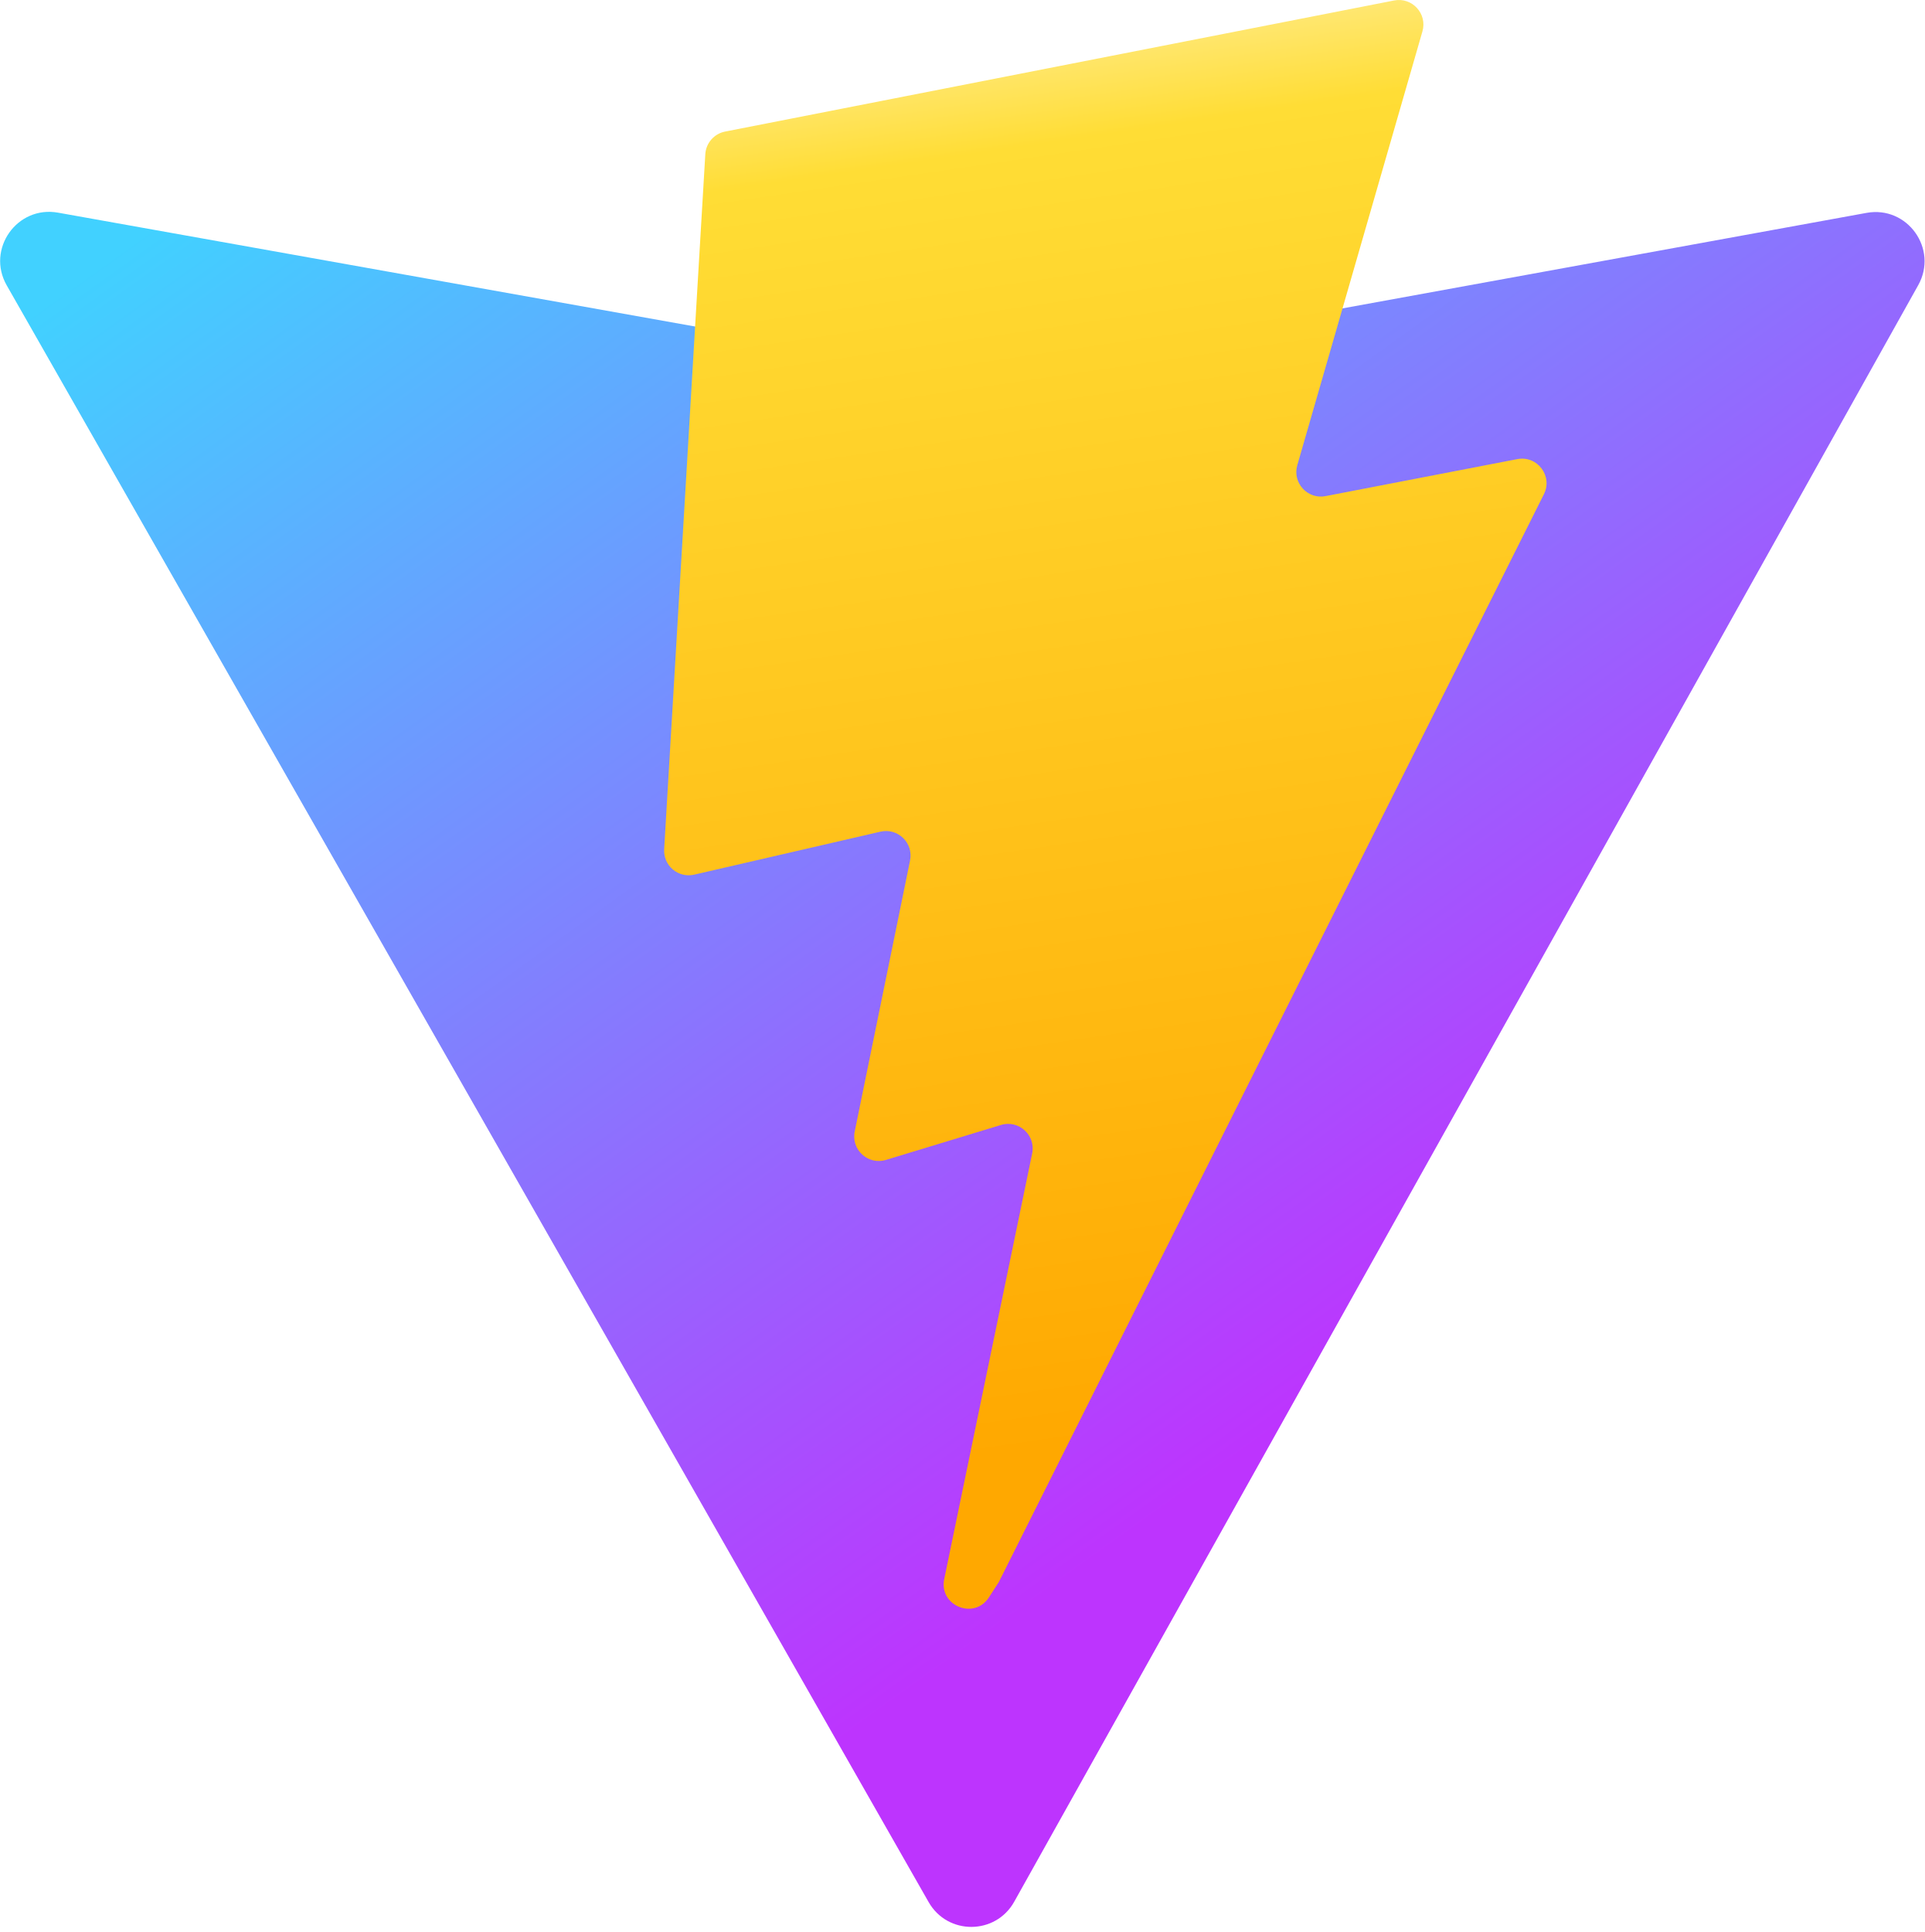
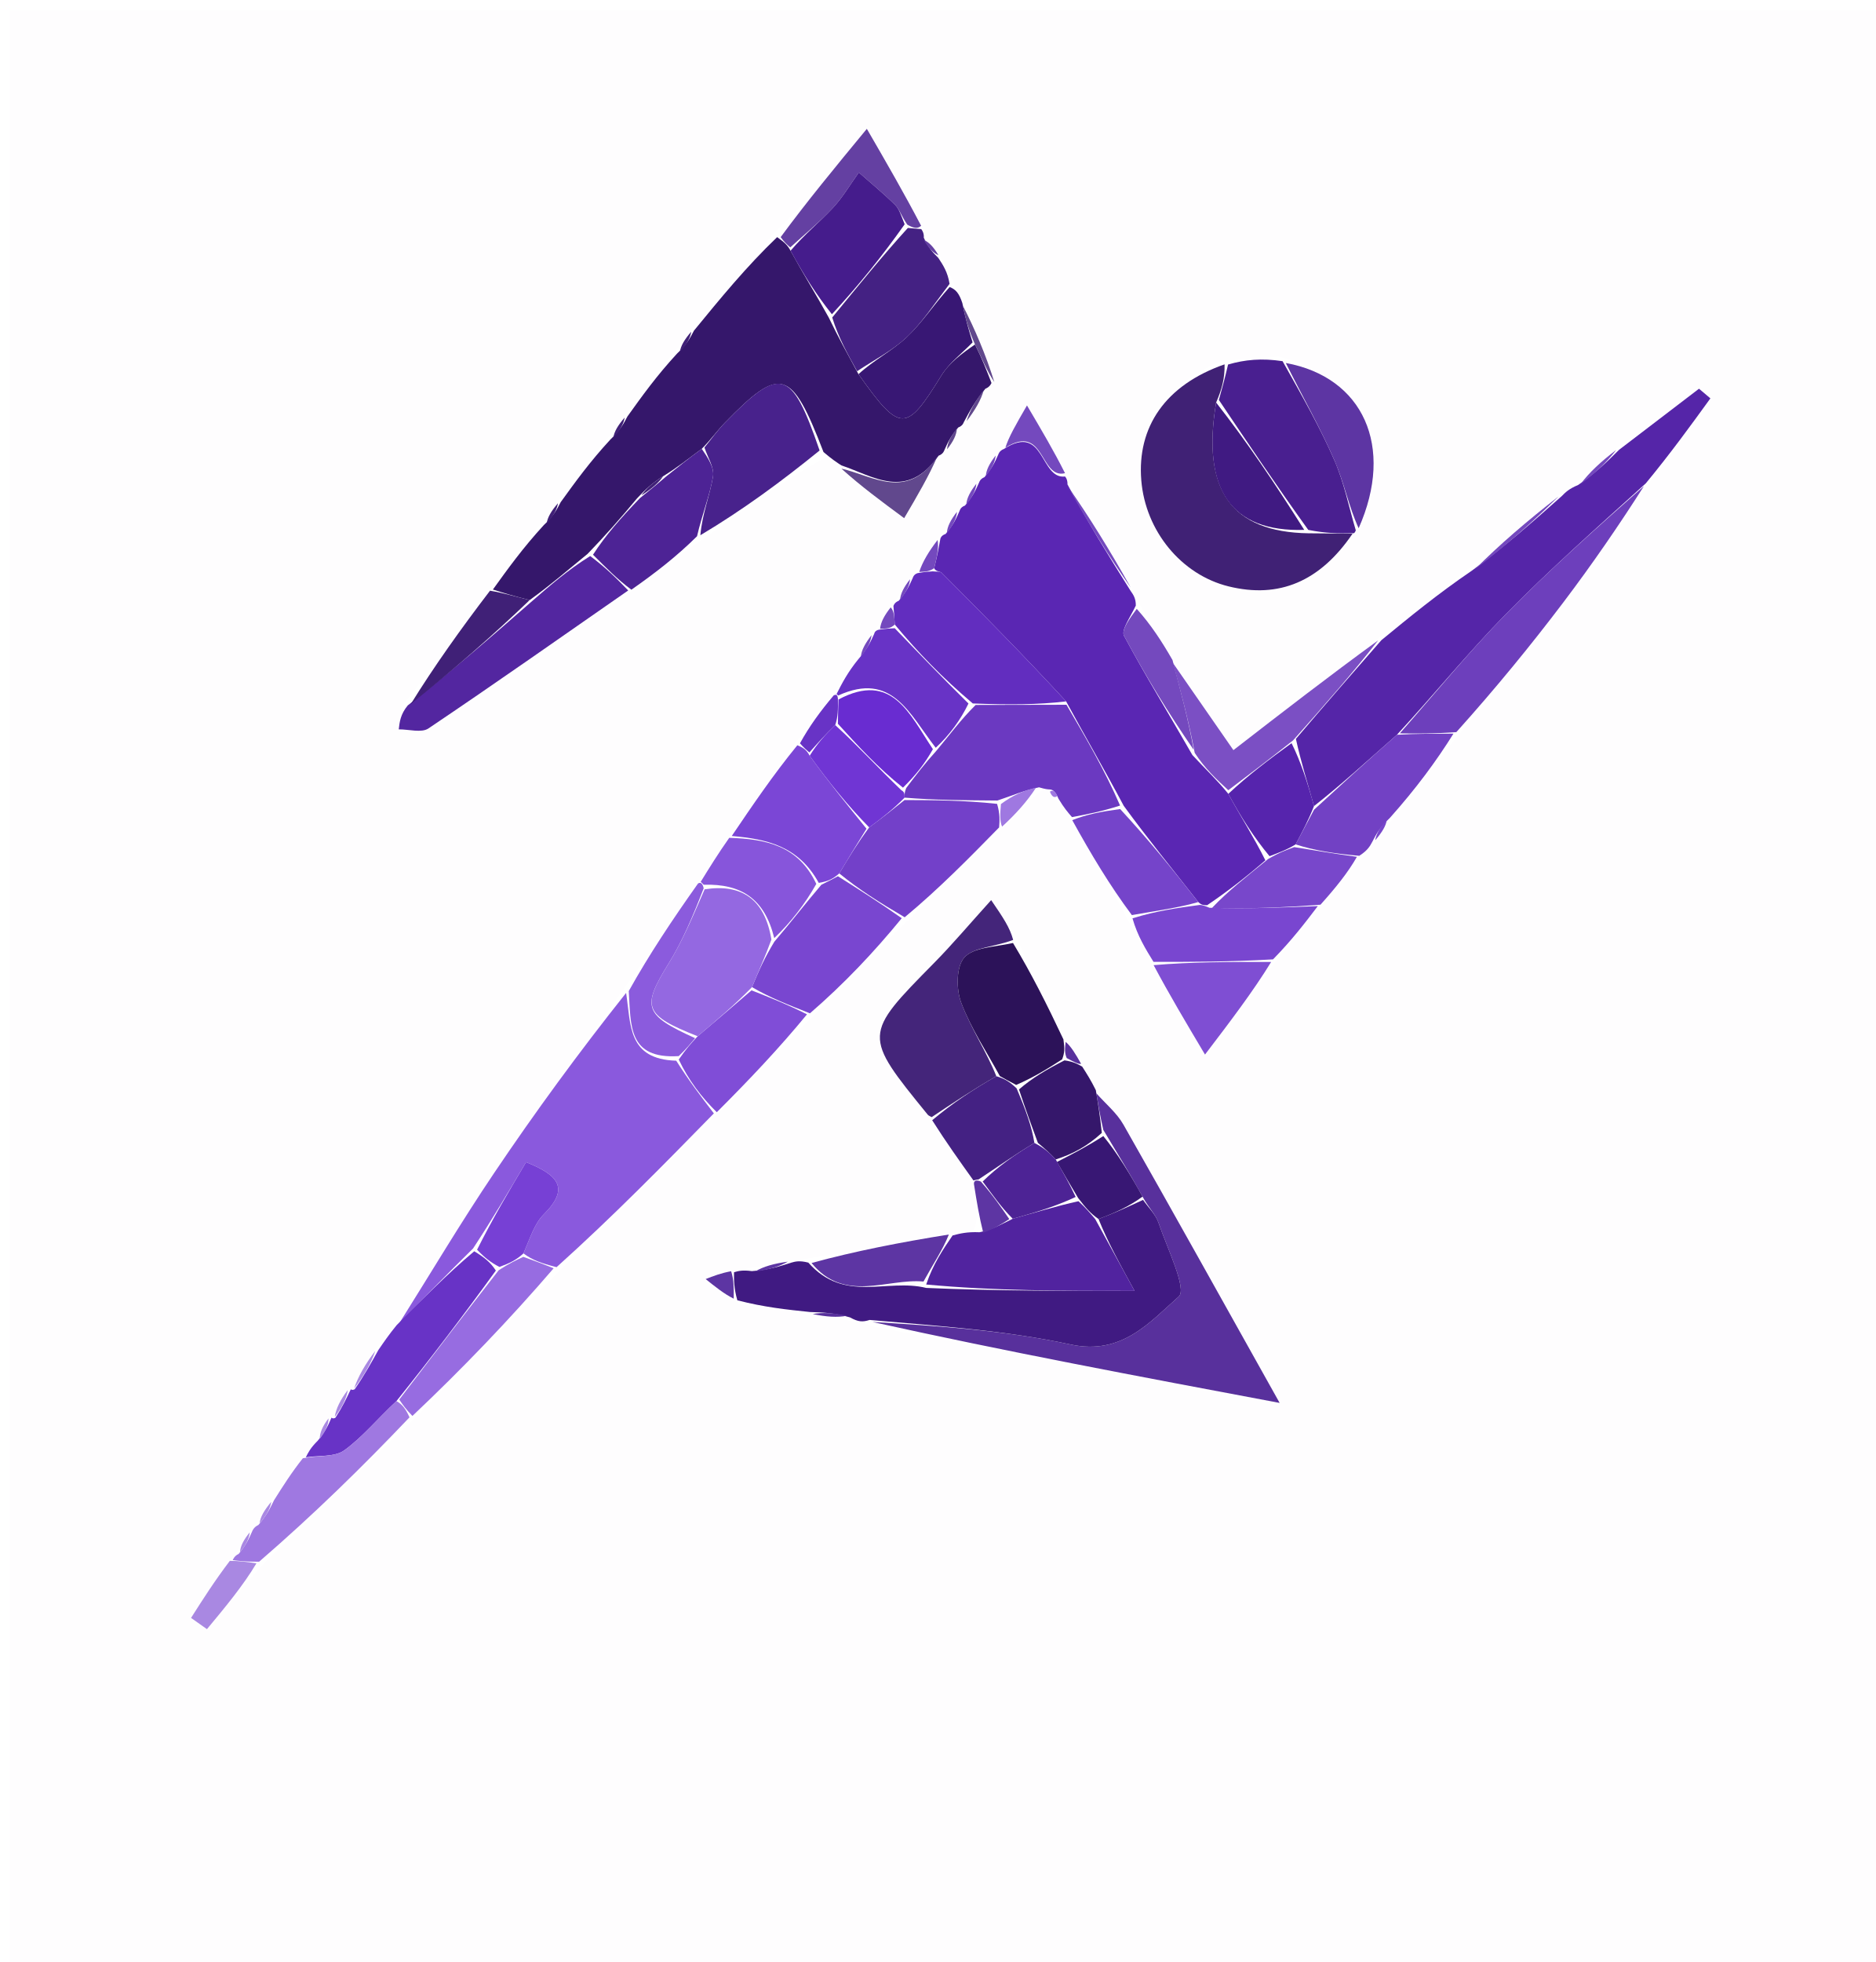
- <svg xmlns="http://www.w3.org/2000/svg" aria-hidden="true" role="img" class="iconify iconify--logos" width="31.88" height="32" preserveAspectRatio="xMidYMid meet" viewBox="0 0 256 257">
-   <defs>
-     <linearGradient id="IconifyId1813088fe1fbc01fb466" x1="-.828%" x2="57.636%" y1="7.652%" y2="78.411%">
-       <stop offset="0%" stop-color="#41D1FF" />
-       <stop offset="100%" stop-color="#BD34FE" />
-     </linearGradient>
-     <linearGradient id="IconifyId1813088fe1fbc01fb467" x1="43.376%" x2="50.316%" y1="2.242%" y2="89.03%">
-       <stop offset="0%" stop-color="#FFEA83" />
-       <stop offset="8.333%" stop-color="#FFDD35" />
-       <stop offset="100%" stop-color="#FFA800" />
-     </linearGradient>
-   </defs>
-   <path fill="url(#IconifyId1813088fe1fbc01fb466)" d="M255.153 37.938L134.897 252.976c-2.483 4.44-8.862 4.466-11.382.048L.875 37.958c-2.746-4.814 1.371-10.646 6.827-9.67l120.385 21.517a6.537 6.537 0 0 0 2.322-.004l117.867-21.483c5.438-.991 9.574 4.796 6.877 9.62Z" />
-   <path fill="url(#IconifyId1813088fe1fbc01fb467)" d="M185.432.063L96.44 17.501a3.268 3.268 0 0 0-2.634 3.014l-5.474 92.456a3.268 3.268 0 0 0 3.997 3.378l24.777-5.718c2.318-.535 4.413 1.507 3.936 3.838l-7.361 36.047c-.495 2.426 1.782 4.5 4.151 3.78l15.304-4.649c2.372-.72 4.652 1.36 4.15 3.788l-11.698 56.621c-.732 3.542 3.979 5.473 5.943 2.437l1.313-2.028l72.516-144.72c1.215-2.423-.88-5.186-3.54-4.672l-25.505 4.922c-2.396.462-4.435-1.77-3.759-4.114l16.646-57.705c.677-2.35-1.37-4.583-3.769-4.113Z" />
+ <svg xmlns="http://www.w3.org/2000/svg" version="1.1" id="Layer_1" x="0px" y="0px" width="100%" viewBox="0 0 197 206" enable-background="new 0 0 197 206" xml:space="preserve">
+   <path fill="#FEFDFE" opacity="1" stroke="none" d=" M108,207   C72.022,207 36.544,207 1.033,207   C1.033,138.398 1.033,69.796 1.033,1.097   C66.561,1.097 132.122,1.097 197.842,1.097   C197.842,69.666 197.842,138.333 197.842,207   C168.13,207 138.315,207 108,207  M34.187,149.003   C33.88,149.724 33.574,150.446 32.847,151.534   C32.603,152.026 32.36,152.519 31.496,153.204   C30.59,154.644 29.683,156.083 28.199,157.834   C27.765,158.551 27.331,159.267 26.628,160.344   C26.628,160.344 26.489,160.771 25.963,161.002   C25.603,161.66 25.242,162.318 24.595,163.355   C24.595,163.355 24.441,163.805 23.835,163.955   C22.578,165.927 21.321,167.899 20.064,169.871   C20.621,170.264 21.177,170.658 21.734,171.052   C23.633,168.771 25.532,166.49 27.986,163.88   C33.002,158.967 38.017,154.053 43.641,148.844   C48.591,143.679 53.541,138.513 59.103,133.11   C64.392,127.707 69.681,122.304 75.582,116.656   C78.695,113.367 81.809,110.079 85.538,106.579   C88.655,103.284 91.771,99.989 95.501,96.498   C98.643,93.291 101.785,90.084 105.549,86.711   C106.693,85.448 107.838,84.185 109.604,82.86   C109.812,82.869 110.021,82.878 110.295,83.361   C110.476,83.67 110.745,83.814 111.343,84.378   C111.756,84.85 112.169,85.321 112.633,86.428   C114.588,89.698 116.542,92.967 118.625,96.917   C119.464,98.275 120.303,99.633 121.166,101.68   C122.828,104.473 124.491,107.265 126.55,110.724   C129.265,107.159 131.611,104.078 134.348,100.457   C135.699,98.682 137.049,96.907 138.959,94.843   C140.271,93.216 141.583,91.589 143.392,89.75   C143.639,89.287 143.886,88.823 144.714,88.095   C145.142,87.396 145.569,86.697 146.587,85.691   C148.721,82.793 150.855,79.894 153.59,76.682   C157.123,72.216 160.728,67.805 164.167,63.267   C167.209,59.252 170.064,55.097 173.384,50.44   C175.465,47.569 177.546,44.697 179.627,41.826   C179.228,41.489 178.829,41.151 178.43,40.814   C175.637,42.947 172.844,45.081 169.406,47.279   C168.146,48.449 166.886,49.619 165.122,50.956   C164.759,51.328 164.396,51.7 163.354,52.155   C160.405,54.676 157.457,57.196 153.899,59.959   C150.957,62.379 148.014,64.799 144.396,67.255   C139.556,71.002 134.715,74.749 129.533,78.76   C127.267,75.493 125.225,72.552 123.091,68.987   C121.983,67.292 120.875,65.597 119.569,63.214   C119.293,62.826 119.018,62.437 118.765,61.348   C116.568,57.788 114.372,54.227 112.127,50.292   C112.127,50.292 111.853,50.031 111.848,49.334   C110.665,47.33 109.482,45.327 107.854,42.569   C106.644,44.658 105.951,45.855 104.946,47.316   C104.946,47.316 104.847,47.711 104.281,47.95   C103.924,48.648 103.568,49.345 102.912,50.288   C102.912,50.288 102.823,50.665 102.252,50.915   C101.884,51.62 101.517,52.326 100.864,53.252   C100.864,53.252 100.791,53.604 100.214,53.867   C99.842,54.585 99.47,55.303 98.824,56.222   C98.824,56.222 98.761,56.557 98.173,56.832   C97.533,57.904 96.893,58.976 95.941,60.297   C95.941,60.297 95.856,60.687 95.294,60.94   C94.931,61.637 94.567,62.334 93.904,63.263   C93.904,63.263 93.828,63.635 93.26,63.9   C92.879,64.607 92.498,65.314 91.847,66.21   C91.847,66.21 91.814,66.537 91.244,66.836   C90.851,67.561 90.458,68.286 89.586,69.465   C89.009,70.6 88.433,71.734 87.259,73.15   C86.13,74.701 85.001,76.251 83.327,78.205   C81.168,81.395 79.008,84.584 76.32,88.161   C75.41,89.635 74.5,91.109 73.031,92.935   C70.603,96.577 68.174,100.219 65.194,104.245   C60.747,110.546 56.195,116.777 51.886,123.172   C48.408,128.333 45.225,133.693 41.414,139.291   C40.854,140.111 40.294,140.932 39.086,141.932   C38.341,143.243 37.596,144.554 36.985,146.006   C36.985,146.006 36.843,145.869 36.206,146.025   C35.746,146.962 35.285,147.899 34.973,149.006   C34.973,149.006 34.812,148.847 34.187,149.003  M113.429,111.417   C112.948,110.637 112.467,109.857 111.515,108.559   C109.916,105.388 108.318,102.216 106.754,98.4   C106.052,97.374 105.35,96.347 104.092,94.507   C101.835,97.003 100.044,99.131 98.098,101.106   C90.634,108.68 90.614,108.662 97.43,117.035   C97.528,117.155 97.707,117.208 97.946,117.949   C99.375,119.947 100.803,121.944 102.341,124.734   C102.586,126.225 102.83,127.716 102.293,129.127   C101.542,129.324 100.791,129.52 99.26,129.518   C94.53,130.439 89.799,131.361 84.386,132.202   C83.949,132.327 83.513,132.452 82.398,132.359   C81.295,132.665 80.191,132.97 78.402,133.199   C77.963,133.325 77.525,133.452 76.485,133.364   C75.693,133.674 74.901,133.985 74.109,134.295   C75.091,135.085 76.073,135.874 77.814,137.001   C80.231,137.252 82.648,137.504 85.62,138.179   C86.771,138.263 87.921,138.347 89.676,138.778   C90.134,138.801 90.593,138.825 91.666,139.273   C105.486,141.869 119.306,144.465 134.389,147.299   C128.507,136.794 123.292,127.41 117.983,118.079   C117.28,116.843 116.099,115.879 115.032,114.14   C114.573,113.424 114.114,112.707 113.429,111.417  M101.068,31.183   C100.723,30.783 100.378,30.383 100.02,29.309   C99.528,28.566 99.036,27.822 98.574,26.52   C98.073,25.972 97.573,25.424 97.068,24.403   C97.068,24.403 96.747,24.054 96.726,23.357   C94.956,20.298 93.186,17.24 91.036,13.526   C87.637,17.646 84.765,21.126 81.16,24.604   C78.401,27.973 75.642,31.342 72.303,34.942   C71.889,35.636 71.476,36.329 70.477,37.328   C68.948,39.462 67.42,41.596 65.31,43.954   C64.9,44.646 64.489,45.337 63.495,46.337   C61.959,48.465 60.423,50.592 58.31,52.952   C57.898,53.643 57.487,54.335 56.486,55.338   C54.912,57.526 53.337,59.713 51.158,62.141   C48.364,66.069 45.57,69.998 42.15,74.197   C42.059,74.991 41.967,75.785 41.876,76.579   C42.93,76.569 44.263,76.974 44.994,76.483   C52.046,71.74 58.997,66.846 66.642,61.839   C68.849,60.134 71.057,58.429 73.96,56.52   C78.002,53.546 82.044,50.572 86.902,47.916   C87.388,48.232 87.874,48.548 88.365,49.538   C90.425,51.059 92.485,52.58 94.956,54.404   C96.367,52.001 97.562,49.964 99.07,47.67   C99.07,47.67 99.172,47.279 99.755,47.069   C100.11,46.361 100.465,45.653 101.12,44.709   C101.12,44.709 101.213,44.339 101.809,44.106   C102.424,43.039 103.038,41.971 103.989,40.623   C103.989,40.623 104.125,40.207 104.728,40.028   C103.541,37.259 102.355,34.49 101.068,31.183  M134.246,37.43   C132.497,37.594 130.747,37.757 128.266,37.885   C122.365,40.431 119.402,44.854 119.859,50.436   C120.294,55.756 124.069,60.343 129.017,61.565   C134.332,62.878 138.632,61.052 142.303,55.938   C142.303,55.938 142.386,55.682 142.987,55.243   C146.504,46.868 143.135,39.586 134.246,37.43  z" />
+   <path fill="#35176B" opacity="1" stroke="none" d=" M58.887,52.72   C60.423,50.592 61.959,48.465 64.123,46.126   C65.13,45.186 65.511,44.458 65.891,43.729   C67.42,41.596 68.948,39.462 71.108,37.12   C72.12,36.178 72.502,35.445 72.883,34.711   C75.642,31.342 78.401,27.973 81.618,24.896   C82.383,25.45 82.689,25.712 83.025,26.327   C84.372,28.787 85.688,30.895 87.037,33.342   C88.052,35.446 89.033,37.211 90.158,39.288   C94.544,45.477 95.174,45.428 98.86,39.433   C99.679,38.102 101.035,37.1 102.397,36.169   C103.143,37.663 103.634,38.935 104.125,40.207   C104.125,40.207 103.989,40.623 103.485,40.816   C102.391,42.119 101.802,43.229 101.213,44.339   C101.213,44.339 101.12,44.709 100.64,44.88   C99.83,45.793 99.501,46.536 99.172,47.279   C99.172,47.279 99.07,47.67 98.573,47.845   C95.212,52.603 91.721,49.982 88.36,48.864   C87.874,48.548 87.388,48.232 86.483,47.459   C83.108,38.678 81.981,38.374 76.136,44.375   C75.351,45.181 74.697,46.114 73.699,47.125   C72.273,48.174 71.131,49.088 69.635,50.007   C68.536,50.69 67.792,51.368 66.895,52.336   C65.165,54.42 63.587,56.214 61.714,58.149   C59.613,59.862 57.807,61.436 55.63,63.002   C54.093,62.63 52.928,62.265 51.763,61.9   C53.337,59.713 54.912,57.526 57.117,55.126   C58.129,54.182 58.508,53.451 58.887,52.72  z" />
+   <path fill="#5A26B3" opacity="1" stroke="none" d=" M118.743,62.049   C119.018,62.437 119.293,62.826 119.283,63.584   C118.65,64.906 117.729,66.164 118.047,66.759   C120.26,70.902 122.73,74.908 125.225,79.273   C126.553,80.716 127.775,81.842 128.998,83.349   C130.349,85.829 131.697,87.929 132.89,90.328   C130.834,92.105 128.933,93.582 126.773,95.045   C126.34,95.025 126.166,95.019 125.847,94.711   C123.142,91.265 120.584,88.123 118.018,84.612   C116.008,80.828 114.005,77.412 111.964,73.642   C107.591,68.902 103.261,64.511 98.903,60.148   C98.719,59.963 98.276,60.036 98.106,59.66   C98.426,58.406 98.594,57.481 98.761,56.557   C98.761,56.557 98.824,56.222 99.304,56.065   C100.119,55.14 100.455,54.372 100.791,53.604   C100.791,53.604 100.864,53.252 101.34,53.083   C102.152,52.164 102.487,51.415 102.823,50.665   C102.823,50.665 102.912,50.288 103.386,50.102   C104.189,49.181 104.518,48.446 104.847,47.711   C104.847,47.711 104.946,47.316 105.427,47.142   C109.755,44.367 109.183,50.346 111.853,50.031   C111.853,50.031 112.127,50.292 112.108,50.862   C114.307,54.972 116.525,58.511 118.743,62.049  z" />
+   <path fill="#8A59DD" opacity="1" stroke="none" d=" M41.911,138.966   C45.225,133.693 48.408,128.333 51.886,123.172   C56.195,116.777 60.747,110.546 65.756,104.25   C66.267,107.631 65.917,111.215 71.019,111.369   C72.337,113.453 73.654,115.177 74.971,116.9   C69.681,122.304 64.392,127.707 58.451,133.045   C56.852,132.64 55.905,132.301 54.973,131.6   C55.678,129.978 56.13,128.478 57.105,127.502   C59.823,124.781 58.702,123.403 55.249,122.021   C53.442,125.073 51.71,127.998 49.68,131.086   C46.892,133.822 44.401,136.394 41.911,138.966  z" />
+   <path fill="#5525A8" opacity="1" stroke="none" d=" M170.051,47.215   C172.844,45.081 175.637,42.947 178.43,40.814   C178.829,41.151 179.228,41.489 179.627,41.826   C177.546,44.697 175.465,47.569 172.845,50.747   C167.547,55.542 162.648,59.892 158.071,64.559   C154.19,68.516 150.682,72.84 146.707,77.147   C143.605,79.865 140.805,82.439 137.998,84.633   C137.306,82.127 136.621,80 136.096,77.58   C139.195,73.93 142.133,70.574 145.071,67.218   C148.014,64.799 150.957,62.379 154.583,59.91   C158.188,57.264 161.111,54.668 164.033,52.072   C164.396,51.7 164.759,51.328 165.733,50.921   C167.579,49.663 168.815,48.439 170.051,47.215  z" />
+   <path fill="#58309C" opacity="1" stroke="none" d=" M115.139,114.79   C116.099,115.879 117.28,116.843 117.983,118.079   C123.292,127.41 128.507,136.794 134.389,147.299   C119.306,144.465 105.486,141.869 91.634,138.8   C98.561,139.226 105.615,139.684 112.448,141.166   C117.813,142.329 120.763,138.808 123.796,136.127   C124.687,135.34 122.566,131.039 121.673,128.4   C121.373,127.512 120.6,126.784 119.991,125.639   C118.635,123.186 117.331,121.077 115.871,118.635   C115.523,117.131 115.331,115.96 115.139,114.79  z" />
+   <path fill="#401A82" opacity="1" stroke="none" d=" M120.043,125.982   C120.6,126.784 121.373,127.512 121.673,128.4   C122.566,131.039 124.687,135.34 123.796,136.127   C120.763,138.808 117.813,142.329 112.448,141.166   C105.615,139.684 98.561,139.226 91.326,138.587   C90.593,138.825 90.134,138.801 89.267,138.321   C87.595,137.828 86.33,137.792 85.066,137.755   C82.648,137.504 80.231,137.252 77.435,136.523   C77.067,135.223 77.077,134.401 77.086,133.579   C77.525,133.452 77.963,133.325 78.957,133.46   C80.7,133.341 81.888,132.959 83.076,132.578   C83.513,132.452 83.949,132.327 84.888,132.567   C88.698,136.859 93.132,134.198 97.272,135.225   C104.507,135.537 111.461,135.537 119.154,135.537   C117.608,132.718 116.313,130.354 115.368,127.99   C117.161,127.32 118.602,126.651 120.043,125.982  z" />
+   <path fill="#402175" opacity="1" stroke="none" d=" M142.049,56.031   C138.632,61.052 134.332,62.878 129.017,61.565   C124.069,60.343 120.294,55.756 119.859,50.436   C119.402,44.854 122.365,40.431 128.606,38.255   C128.633,39.748 128.32,40.87 127.719,42.266   C126.172,51.449 129.323,55.873 137.434,55.993   C139.252,56.006 140.651,56.019 142.049,56.031  z" />
+   <path fill="#6B39C1" opacity="1" stroke="none" d=" M112.002,73.996   C114.005,77.412 116.008,80.828 117.631,84.578   C115.695,85.205 114.138,85.499 112.581,85.793   C112.169,85.321 111.756,84.85 111.164,83.864   C110.817,83.058 110.565,82.904 110.229,82.887   C110.021,82.878 109.812,82.869 109.12,82.665   C107.473,83.004 106.312,83.538 104.746,84.052   C101.227,84.022 98.112,84.011 94.999,83.749   C94.998,83.33 94.998,83.162 95.174,82.734   C96.239,81.318 97.126,80.163 98.31,78.861   C99.741,77.149 100.876,75.585 102.464,74.015   C105.945,74.005 108.974,74 112.002,73.996  z" />
+   <path fill="#51239F" opacity="1" stroke="none" d=" M115.018,127.991   C116.313,130.354 117.608,132.718 119.154,135.537   C111.461,135.537 104.507,135.537 97.267,134.868   C98.001,132.705 99.02,131.211 100.04,129.717   C100.791,129.52 101.542,129.324 102.866,129.379   C104.292,129.088 105.144,128.545 106.361,127.964   C108.816,127.284 110.906,126.642 113.262,126.12   C114.025,126.824 114.521,127.408 115.018,127.991  z" />
+   <path fill="#44257A" opacity="1" stroke="none" d=" M97.849,117.292   C97.707,117.208 97.528,117.155 97.43,117.035   C90.614,108.662 90.634,108.68 98.098,101.106   C100.044,99.131 101.835,97.003 104.092,94.507   C105.35,96.347 106.052,97.374 106.403,98.686   C104.403,99.449 102.221,99.455 101.265,100.542   C100.415,101.508 100.413,103.862 100.941,105.262   C101.959,107.964 103.615,110.426 104.635,112.996   C102.126,114.434 99.987,115.863 97.849,117.292  z" />
+   <path fill="#7340C9" opacity="1" stroke="none" d=" M94.998,84.001   C98.112,84.011 101.227,84.022 104.715,84.402   C105.034,85.473 104.98,86.175 104.926,86.877   C101.785,90.084 98.643,93.291 95.009,96.308   C92.344,94.746 90.171,93.373 88.143,91.703   C89.192,89.941 90.096,88.476 91.285,86.874   C92.712,85.825 93.855,84.913 94.998,84.001  z" />
+   <path fill="#622DBF" opacity="1" stroke="none" d=" M111.964,73.642   C108.974,74 105.945,74.005 102.163,73.86   C98.927,71.126 96.446,68.542 93.968,65.57   C93.924,64.666 93.876,64.151 93.828,63.635   C93.828,63.635 93.904,63.263 94.38,63.082   C95.189,62.163 95.523,61.425 95.856,60.687   C95.856,60.687 95.941,60.297 96.381,60.173   C97.197,60.029 97.575,60.009 97.953,59.989   C98.276,60.036 98.719,59.963 98.903,60.148   C103.261,64.511 107.591,68.902 111.964,73.642  z" />
+   <path fill="#491F90" opacity="1" stroke="none" d=" M128.006,41.993   C128.32,40.87 128.633,39.748 128.972,38.273   C130.747,37.757 132.497,37.594 134.695,37.921   C136.831,41.719 138.675,44.959 140.151,48.358   C141.161,50.684 141.659,53.232 142.386,55.682   C142.386,55.682 142.303,55.938 142.176,55.985   C140.651,56.019 139.252,56.006 137.393,55.637   C133.957,50.852 130.982,46.422 128.006,41.993  z" />
+   <path fill="#6D3FBC" opacity="1" stroke="none" d=" M147.009,77.001   C150.682,72.84 154.19,68.516 158.071,64.559   C162.648,59.892 167.547,55.542 172.654,51.029   C170.064,55.097 167.209,59.252 164.167,63.267   C160.728,67.805 157.123,72.216 152.944,76.871   C150.536,77.04 148.773,77.021 147.009,77.001  z" />
+   <path fill="#7946D0" opacity="1" stroke="none" d=" M87.999,92   C90.171,93.373 92.344,94.746 94.702,96.407   C91.771,99.989 88.655,103.284 85.061,106.394   C82.697,105.466 80.812,104.723 78.977,103.644   C79.694,101.88 80.361,100.452 81.324,98.873   C83.081,96.815 84.542,94.908 86.261,92.894   C87.013,92.525 87.506,92.263 87.999,92  z" />
+   <path fill="#48228C" opacity="1" stroke="none" d=" M73.982,46.988   C74.697,46.114 75.351,45.181 76.136,44.375   C81.981,38.374 83.108,38.678 86.075,47.299   C82.044,50.572 78.002,53.546 73.551,56.198   C73.75,53.935 74.547,52.025 74.881,50.037   C75.038,49.098 74.309,48.009 73.982,46.988  z" />
+   <path fill="#2C1259" opacity="1" stroke="none" d=" M105.007,112.987   C103.615,110.426 101.959,107.964 100.941,105.262   C100.413,103.862 100.415,101.508 101.265,100.542   C102.221,99.455 104.403,99.449 106.386,99.009   C108.318,102.216 109.916,105.388 111.682,109.131   C111.825,110.13 111.801,110.557 111.546,111.225   C109.866,112.321 108.417,113.176 106.716,113.914   C105.977,113.528 105.492,113.258 105.007,112.987  z" />
+   <path fill="#5326A0" opacity="1" stroke="none" d=" M56.001,63.01   C57.807,61.436 59.613,59.862 61.982,58.382   C63.689,59.649 64.833,60.822 65.976,61.995   C58.997,66.846 52.046,71.74 44.994,76.483   C44.263,76.974 42.93,76.569 41.876,76.579   C41.967,75.785 42.059,74.991 42.825,74.062   C47.667,70.288 51.834,66.649 56.001,63.01  z" />
+   <path fill="#7B46D6" opacity="1" stroke="none" d=" M88.143,91.703   C87.506,92.263 87.013,92.525 85.988,92.699   C83.836,88.774 80.444,88.093 76.849,87.774   C79.008,84.584 81.168,81.395 83.739,78.248   C84.434,78.528 84.717,78.766 85.033,79.349   C87.044,82.133 89.022,84.572 91.001,87.011   C90.096,88.476 89.192,89.941 88.143,91.703  z" />
+   <path fill="#6833C6" opacity="1" stroke="none" d=" M41.662,139.128   C44.401,136.394 46.892,133.822 49.806,131.376   C50.869,132.02 51.51,132.539 52.075,133.402   C48.643,138.148 45.286,142.549 41.636,147.107   C39.636,148.964 38.087,150.882 36.158,152.275   C35.157,152.999 33.485,152.796 32.116,153.011   C32.36,152.519 32.603,152.026 33.365,151.272   C34.193,150.289 34.502,149.568 34.812,148.847   C34.812,148.847 34.973,149.006 35.229,148.854   C35.938,147.758 36.391,146.813 36.843,145.869   C36.843,145.869 36.985,146.006 37.255,145.86   C38.261,144.394 38.997,143.073 39.733,141.752   C40.294,140.932 40.854,140.111 41.662,139.128  z" />
+   <path fill="#7241C4" opacity="1" stroke="none" d=" M146.707,77.147   C148.773,77.021 150.536,77.04 152.644,77.028   C150.855,79.894 148.721,82.793 145.944,85.899   C144.912,86.858 144.523,87.609 144.133,88.36   C143.886,88.823 143.639,89.287 142.753,89.856   C140.051,89.621 137.987,89.281 136.065,88.657   C136.805,87.252 137.405,86.132 138.004,85.012   C140.805,82.439 143.605,79.865 146.707,77.147  z" />
+   <path fill="#804DD7" opacity="1" stroke="none" d=" M78.926,103.98   C80.812,104.723 82.697,105.466 84.752,106.5   C81.809,110.079 78.695,113.367 75.277,116.778   C73.654,115.177 72.337,113.453 71.282,111.246   C72.03,110.176 72.516,109.588 73.271,108.802   C75.335,107.062 77.131,105.521 78.926,103.98  z" />
+   <path fill="#4D2395" opacity="1" stroke="none" d=" M66.309,61.917   C64.833,60.822 63.689,59.649 62.278,58.243   C63.587,56.214 65.165,54.42 67.21,52.297   C68.448,51.313 69.219,50.658 69.989,50.002   C71.131,49.088 72.273,48.174 73.699,47.125   C74.309,48.009 75.038,49.098 74.881,50.037   C74.547,52.025 73.75,53.935 73.204,56.301   C71.057,58.429 68.849,60.134 66.309,61.917  z" />
+   <path fill="#7B4FC4" opacity="1" stroke="none" d=" M144.734,67.236   C142.133,70.574 139.195,73.93 135.8,77.735   C133.227,79.779 131.112,81.374 128.996,82.968   C127.775,81.842 126.553,80.716 125.47,79.047   C124.8,75.539 123.992,72.575 123.184,69.61   C125.225,72.552 127.267,75.493 129.533,78.76   C134.715,74.749 139.556,71.002 144.734,67.236  z" />
+   <path fill="#7946D0" opacity="1" stroke="none" d=" M125.993,95.014   C126.166,95.019 126.34,95.025 127.025,95.312   C131.158,95.44 134.779,95.286 138.4,95.133   C137.049,96.907 135.699,98.682 133.694,100.729   C129.073,100.997 125.108,100.994 121.142,100.99   C120.303,99.633 119.464,98.275 118.934,96.42   C121.492,95.619 123.743,95.317 125.993,95.014  z" />
+   <path fill="#442183" opacity="1" stroke="none" d=" M90.014,38.975   C89.033,37.211 88.052,35.446 87.401,33.335   C90.176,29.957 92.62,26.927 95.344,23.932   C95.999,23.997 96.373,24.026 96.747,24.054   C96.747,24.054 97.068,24.403 97.017,24.955   C97.492,26.03 98.018,26.554 98.543,27.079   C99.036,27.822 99.528,28.566 99.723,29.802   C98.026,32.03 96.794,33.946 95.178,35.449   C93.669,36.852 91.752,37.817 90.014,38.975  z" />
+   <path fill="#7544CA" opacity="1" stroke="none" d=" M125.847,94.711   C123.743,95.317 121.492,95.619 118.869,96.08   C116.542,92.967 114.588,89.698 112.607,86.11   C114.138,85.499 115.695,85.205 117.639,84.946   C120.584,88.123 123.142,91.265 125.847,94.711  z" />
+   <path fill="#976CE1" opacity="1" stroke="none" d=" M41.929,146.949   C45.286,142.549 48.643,138.148 52.375,133.367   C53.486,132.645 54.222,132.303 54.959,131.962   C55.905,132.301 56.852,132.64 58.144,133.164   C53.541,138.513 48.591,143.679 43.311,148.666   C42.63,147.975 42.28,147.462 41.929,146.949  z" />
+   <path fill="#9F78E1" opacity="1" stroke="none" d=" M41.636,147.107   C42.28,147.462 42.63,147.975 43.006,148.813   C38.017,154.053 33.002,158.967 27.211,163.973   C25.771,163.978 25.106,163.891 24.441,163.805   C24.441,163.805 24.595,163.355 25.061,163.156   C25.847,162.228 26.168,161.499 26.489,160.771   C26.489,160.771 26.628,160.344 27.131,160.118   C28.014,159.103 28.395,158.313 28.776,157.523   C29.683,156.083 30.59,154.644 31.806,153.108   C33.485,152.796 35.157,152.999 36.158,152.275   C38.087,150.882 39.636,148.964 41.636,147.107  z" />
+   <path fill="#6833C6" opacity="1" stroke="none" d=" M93.965,65.958   C96.446,68.542 98.927,71.126 101.709,73.866   C100.876,75.585 99.741,77.149 98.272,78.513   C95.504,74.964 93.689,70.452 88.027,73.026   C87.97,72.974 87.857,72.869 87.857,72.869   C88.433,71.734 89.009,70.6 90.173,69.175   C91.112,68.102 91.463,67.32 91.814,66.537   C91.814,66.537 91.847,66.21 92.29,66.116   C93.144,66.001 93.554,65.979 93.965,65.958  z" />
+   <path fill="#5D35A3" opacity="1" stroke="none" d=" M142.686,55.462   C141.659,53.232 141.161,50.684 140.151,48.358   C138.675,44.959 136.831,41.719 135.034,38.112   C143.135,39.586 146.504,46.868 142.686,55.462  z" />
+   <path fill="#381774" opacity="1" stroke="none" d=" M90.158,39.288   C91.752,37.817 93.669,36.852 95.178,35.449   C96.794,33.946 98.026,32.03 99.73,30.139   C100.378,30.383 100.723,30.783 101.065,31.817   C101.423,33.616 101.783,34.781 102.143,35.946   C101.035,37.1 99.679,38.102 98.86,39.433   C95.174,45.428 94.544,45.477 90.158,39.288  z" />
+   <path fill="#442183" opacity="1" stroke="none" d=" M104.635,112.996   C105.492,113.258 105.977,113.528 106.761,114.268   C107.706,116.49 108.353,118.242 108.632,120.003   C106.494,121.281 104.724,122.552 102.771,123.834   C102.587,123.846 102.232,123.941 102.232,123.941   C100.803,121.944 99.375,119.947 97.898,117.621   C99.987,115.863 102.126,114.434 104.635,112.996  z" />
+   <path fill="#8755DB" opacity="1" stroke="none" d=" M76.585,87.967   C80.444,88.093 83.836,88.774 85.729,92.806   C84.542,94.908 83.081,96.815 81.311,98.496   C80.303,94.346 77.829,92.778 73.905,92.892   C73.803,92.786 73.59,92.583 73.59,92.583   C74.5,91.109 75.41,89.635 76.585,87.967  z" />
+   <path fill="#7F4ED3" opacity="1" stroke="none" d=" M121.154,101.335   C125.108,100.994 129.073,100.997 133.498,100.999   C131.611,104.078 129.265,107.159 126.55,110.724   C124.491,107.265 122.828,104.473 121.154,101.335  z" />
+   <path fill="#7847CB" opacity="1" stroke="none" d=" M138.679,94.988   C134.779,95.286 131.158,95.44 127.285,95.327   C128.933,93.582 130.834,92.105 133.173,90.197   C134.383,89.491 135.154,89.216 135.924,88.942   C137.987,89.281 140.051,89.621 142.504,89.961   C141.583,91.589 140.271,93.216 138.679,94.988  z" />
+   <path fill="#35176B" opacity="1" stroke="none" d=" M109,119.995   C108.353,118.242 107.706,116.49 107.014,114.384   C108.417,113.176 109.866,112.321 111.794,111.334   C112.735,111.465 113.195,111.728 113.655,111.991   C114.114,112.707 114.573,113.424 115.086,114.465   C115.331,115.96 115.523,117.131 115.714,118.946   C114.143,120.393 112.572,121.196 110.877,121.735   C110.169,120.979 109.584,120.487 109,119.995  z" />
+   <path fill="#6440A2" opacity="1" stroke="none" d=" M96.737,23.706   C96.373,24.026 95.999,23.997 95.286,23.589   C94.637,22.633 94.441,21.941 93.996,21.504   C92.786,20.315 91.47,19.234 90.196,18.11   C89.293,19.364 88.505,20.725 87.458,21.844   C86.077,23.32 84.492,24.606 82.995,25.974   C82.689,25.712 82.383,25.45 81.985,24.897   C84.765,21.126 87.637,17.646 91.036,13.526   C93.186,17.24 94.956,20.298 96.737,23.706  z" />
+   <path fill="#5D35A3" opacity="1" stroke="none" d=" M99.65,129.617   C99.02,131.211 98.001,132.705 96.985,134.556   C93.132,134.198 88.698,136.859 85.229,132.607   C89.799,131.361 94.53,130.439 99.65,129.617  z" />
+   <path fill="#8B5BDD" opacity="1" stroke="none" d=" M73.001,109.001   C72.516,109.588 72.03,110.176 71.281,110.886   C65.917,111.215 66.267,107.631 66.032,104.058   C68.174,100.219 70.603,96.577 73.31,92.759   C73.59,92.583 73.803,92.786 73.901,93.267   C72.753,96.224 71.676,98.806 70.222,101.155   C67.386,105.732 67.609,106.566 73.001,109.001  z" />
+   <path fill="#402077" opacity="1" stroke="none" d=" M55.63,63.002   C51.834,66.649 47.667,70.288 43.138,73.926   C45.57,69.998 48.364,66.069 51.461,62.021   C52.928,62.265 54.093,62.63 55.63,63.002  z" />
+   <path fill="#7449BE" opacity="1" stroke="none" d=" M123.137,69.299   C123.992,72.575 124.8,75.539 125.363,78.73   C122.73,74.908 120.26,70.902 118.047,66.759   C117.729,66.164 118.65,64.906 119.382,63.928   C120.875,65.597 121.983,67.292 123.137,69.299  z" />
+   <path fill="#61488D" opacity="1" stroke="none" d=" M88.363,49.201   C91.721,49.982 95.212,52.603 98.417,47.973   C97.562,49.964 96.367,52.001 94.956,54.404   C92.485,52.58 90.425,51.059 88.363,49.201  z" />
+   <path fill="#A988E2" opacity="1" stroke="none" d=" M24.138,163.88   C25.106,163.891 25.771,163.978 26.933,164.137   C25.532,166.49 23.633,168.771 21.734,171.052   C21.177,170.658 20.621,170.264 20.064,169.871   C21.321,167.899 22.578,165.927 24.138,163.88  z" />
+   <path fill="#7449BE" opacity="1" stroke="none" d=" M163.693,52.113   C161.111,54.668 158.188,57.264 154.887,59.789   C157.457,57.196 160.405,54.676 163.693,52.113  z" />
+   <path fill="#7449BE" opacity="1" stroke="none" d=" M118.754,61.699   C116.525,58.511 114.307,54.972 112.132,51.05   C114.372,54.227 116.568,57.788 118.754,61.699  z" />
+   <path fill="#7449BE" opacity="1" stroke="none" d=" M111.85,49.682   C109.183,50.346 109.755,44.367 105.582,47.011   C105.951,45.855 106.644,44.658 107.854,42.569   C109.482,45.327 110.665,47.33 111.85,49.682  z" />
+   <path fill="#61488D" opacity="1" stroke="none" d=" M102.397,36.169   C101.783,34.781 101.423,33.616 101.115,32.086   C102.355,34.49 103.541,37.259 104.426,40.117   C103.634,38.935 103.143,37.663 102.397,36.169  z" />
+   <path fill="#5D35A3" opacity="1" stroke="none" d=" M76.786,133.471   C77.077,134.401 77.067,135.223 77.056,136.354   C76.073,135.874 75.091,135.085 74.109,134.295   C74.901,133.985 75.693,133.674 76.786,133.471  z" />
+   <path fill="#5D35A3" opacity="1" stroke="none" d=" M102.287,124.338   C102.232,123.941 102.587,123.846 103.017,124.065   C104.297,125.524 105.147,126.763 105.997,128.002   C105.144,128.545 104.292,129.088 103.257,129.419   C102.83,127.716 102.586,126.225 102.287,124.338  z" />
+   <path fill="#9F78E1" opacity="1" stroke="none" d=" M105.238,86.794   C104.98,86.175 105.034,85.473 105.119,84.422   C106.312,83.538 107.473,83.004 108.808,82.696   C107.838,84.185 106.693,85.448 105.238,86.794  z" />
+   <path fill="#6833C6" opacity="1" stroke="none" d=" M85,79.004   C84.717,78.766 84.434,78.528 84.012,78.046   C85.001,76.251 86.13,74.701 87.558,73.009   C87.857,72.869 87.97,72.974 87.999,73.389   C88.017,74.534 88.006,75.263 87.715,76.129   C86.623,77.179 85.812,78.091 85,79.004  z" />
+   <path fill="#7449BE" opacity="1" stroke="none" d=" M169.729,47.247   C168.815,48.439 167.579,49.663 165.984,50.838   C166.886,49.619 168.146,48.449 169.729,47.247  z" />
+   <path fill="#A988E2" opacity="1" stroke="none" d=" M39.41,141.842   C38.997,143.073 38.261,144.394 37.187,145.79   C37.596,144.554 38.341,143.243 39.41,141.842  z" />
+   <path fill="#5D35A3" opacity="1" stroke="none" d=" M82.737,132.468   C81.888,132.959 80.7,133.341 79.3,133.499   C80.191,132.97 81.295,132.665 82.737,132.468  z" />
+   <path fill="#58309C" opacity="1" stroke="none" d=" M85.343,137.967   C86.33,137.792 87.595,137.828 88.965,138.148   C87.921,138.347 86.771,138.263 85.343,137.967  z" />
+   <path fill="#7449BE" opacity="1" stroke="none" d=" M98.106,59.66   C97.575,60.009 97.197,60.029 96.536,60.048   C96.893,58.976 97.533,57.904 98.467,56.694   C98.594,57.481 98.426,58.406 98.106,59.66  z" />
+   <path fill="#61488D" opacity="1" stroke="none" d=" M101.511,44.223   C101.802,43.229 102.391,42.119 103.316,40.956   C103.038,41.971 102.424,43.039 101.511,44.223  z" />
+   <path fill="#58309C" opacity="1" stroke="none" d=" M113.542,111.704   C113.195,111.728 112.735,111.465 112.026,111.093   C111.801,110.557 111.825,110.13 111.917,109.39   C112.467,109.857 112.948,110.637 113.542,111.704  z" />
+   <path fill="#A988E2" opacity="1" stroke="none" d=" M36.525,145.947   C36.391,146.813 35.938,147.758 35.155,148.769   C35.285,147.899 35.746,146.962 36.525,145.947  z" />
+   <path fill="#A988E2" opacity="1" stroke="none" d=" M26.226,160.887   C26.168,161.499 25.847,162.228 25.204,162.966   C25.242,162.318 25.603,161.66 26.226,160.887  z" />
+   <path fill="#7449BE" opacity="1" stroke="none" d=" M104.564,47.83   C104.518,48.446 104.189,49.181 103.536,49.979   C103.568,49.345 103.924,48.648 104.564,47.83  z" />
+   <path fill="#A988E2" opacity="1" stroke="none" d=" M34.5,148.925   C34.502,149.568 34.193,150.289 33.575,151.089   C33.574,150.446 33.88,149.724 34.5,148.925  z" />
+   <path fill="#A988E2" opacity="1" stroke="none" d=" M28.488,157.679   C28.395,158.313 28.014,159.103 27.265,159.938   C27.331,159.267 27.765,158.551 28.488,157.679  z" />
+   <path fill="#402077" opacity="1" stroke="none" d=" M72.593,34.827   C72.502,35.445 72.12,36.178 71.401,36.967   C71.476,36.329 71.889,35.636 72.593,34.827  z" />
+   <path fill="#402077" opacity="1" stroke="none" d=" M65.601,43.842   C65.511,44.458 65.13,45.186 64.414,45.971   C64.489,45.337 64.9,44.646 65.601,43.842  z" />
+   <path fill="#61488D" opacity="1" stroke="none" d=" M99.463,47.174   C99.501,46.536 99.83,45.793 100.49,44.998   C100.465,45.653 100.11,46.361 99.463,47.174  z" />
+   <path fill="#7847CB" opacity="1" stroke="none" d=" M144.424,88.227   C144.523,87.609 144.912,86.858 145.649,86.053   C145.569,86.697 145.142,87.396 144.424,88.227  z" />
+   <path fill="#7449BE" opacity="1" stroke="none" d=" M102.537,50.79   C102.487,51.415 102.152,52.164 101.483,52.973   C101.517,52.326 101.884,51.62 102.537,50.79  z" />
+   <path fill="#402077" opacity="1" stroke="none" d=" M58.598,52.836   C58.508,53.451 58.129,54.182 57.412,54.97   C57.487,54.335 57.898,53.643 58.598,52.836  z" />
+   <path fill="#7449BE" opacity="1" stroke="none" d=" M100.502,53.736   C100.455,54.372 100.119,55.14 99.441,55.965   C99.47,55.303 99.842,54.585 100.502,53.736  z" />
+   <path fill="#7449BE" opacity="1" stroke="none" d=" M95.575,60.813   C95.523,61.425 95.189,62.163 94.53,62.966   C94.567,62.334 94.931,61.637 95.575,60.813  z" />
+   <path fill="#7449BE" opacity="1" stroke="none" d=" M93.968,65.57   C93.554,65.979 93.144,66.001 92.425,66.022   C92.498,65.314 92.879,64.607 93.544,63.768   C93.876,64.151 93.924,64.666 93.968,65.57  z" />
+   <path fill="#7449BE" opacity="1" stroke="none" d=" M91.529,66.686   C91.463,67.32 91.112,68.102 90.413,68.948   C90.458,68.286 90.851,67.561 91.529,66.686  z" />
+   <path fill="#6440A2" opacity="1" stroke="none" d=" M98.559,26.799   C98.018,26.554 97.492,26.03 97.019,25.191   C97.573,25.424 98.073,25.972 98.559,26.799  z" />
+   <path fill="#9F78E1" opacity="1" stroke="none" d=" M110.262,83.124   C110.565,82.904 110.817,83.058 111.043,83.572   C110.745,83.814 110.476,83.67 110.262,83.124  z" />
+   <path fill="#451C8C" opacity="1" stroke="none" d=" M83.025,26.327   C84.492,24.606 86.077,23.32 87.458,21.844   C88.505,20.725 89.293,19.364 90.196,18.11   C91.47,19.234 92.786,20.315 93.996,21.504   C94.441,21.941 94.637,22.633 95.006,23.552   C92.62,26.927 90.176,29.957 87.368,32.995   C85.688,30.895 84.372,28.787 83.025,26.327  z" />
+   <path fill="#402077" opacity="1" stroke="none" d=" M69.635,50.007   C69.219,50.658 68.448,51.313 67.362,52.008   C67.792,51.368 68.536,50.69 69.635,50.007  z" />
+   <path fill="#5624AD" opacity="1" stroke="none" d=" M136.065,88.657   C135.154,89.216 134.383,89.491 133.329,89.897   C131.697,87.929 130.349,85.829 128.998,83.349   C131.112,81.374 133.227,79.779 135.64,78.029   C136.621,80 137.306,82.127 137.998,84.633   C137.405,86.132 136.805,87.252 136.065,88.657  z" />
+   <path fill="#7740D5" opacity="1" stroke="none" d=" M54.973,131.6   C54.222,132.303 53.486,132.645 52.45,133.022   C51.51,132.539 50.869,132.02 50.103,131.212   C51.71,127.998 53.442,125.073 55.249,122.021   C58.702,123.403 59.823,124.781 57.105,127.502   C56.13,128.478 55.678,129.978 54.973,131.6  z" />
+   <path fill="#381774" opacity="1" stroke="none" d=" M111.001,121.999   C112.572,121.196 114.143,120.393 115.87,119.279   C117.331,121.077 118.635,123.186 119.991,125.639   C118.602,126.651 117.161,127.32 115.368,127.99   C114.521,127.408 114.025,126.824 113.235,125.795   C112.294,124.232 111.648,123.115 111.001,121.999  z" />
+   <path fill="#401A82" opacity="1" stroke="none" d=" M127.719,42.266   C130.982,46.422 133.957,50.852 136.973,55.636   C129.323,55.873 126.172,51.449 127.719,42.266  z" />
+   <path fill="#692CD1" opacity="1" stroke="none" d=" M87.995,75.992   C88.006,75.263 88.017,74.534 88.056,73.442   C93.689,70.452 95.504,74.964 97.975,78.66   C97.126,80.163 96.239,81.318 94.83,82.7   C92.204,80.616 90.099,78.304 87.995,75.992  z" />
+   <path fill="#7035D4" opacity="1" stroke="none" d=" M87.715,76.129   C90.099,78.304 92.204,80.616 94.652,82.961   C94.998,83.162 94.998,83.33 94.999,83.749   C93.855,84.913 92.712,85.825 91.285,86.874   C89.022,84.572 87.044,82.133 85.033,79.349   C85.812,78.091 86.623,77.179 87.715,76.129  z" />
+   <path fill="#4D2395" opacity="1" stroke="none" d=" M110.877,121.735   C111.648,123.115 112.294,124.232 112.968,125.674   C110.906,126.642 108.816,127.284 106.361,127.964   C105.147,126.763 104.297,125.524 103.201,124.053   C104.724,122.552 106.494,121.281 108.632,120.003   C109.584,120.487 110.169,120.979 110.877,121.735  z" />
+   <path fill="#9468E1" opacity="1" stroke="none" d=" M73.271,108.802   C67.609,106.566 67.386,105.732 70.222,101.155   C71.676,98.806 72.753,96.224 74.003,93.373   C77.829,92.778 80.303,94.346 81.014,98.647   C80.361,100.452 79.694,101.88 78.977,103.644   C77.131,105.521 75.335,107.062 73.271,108.802  z" />
</svg>
